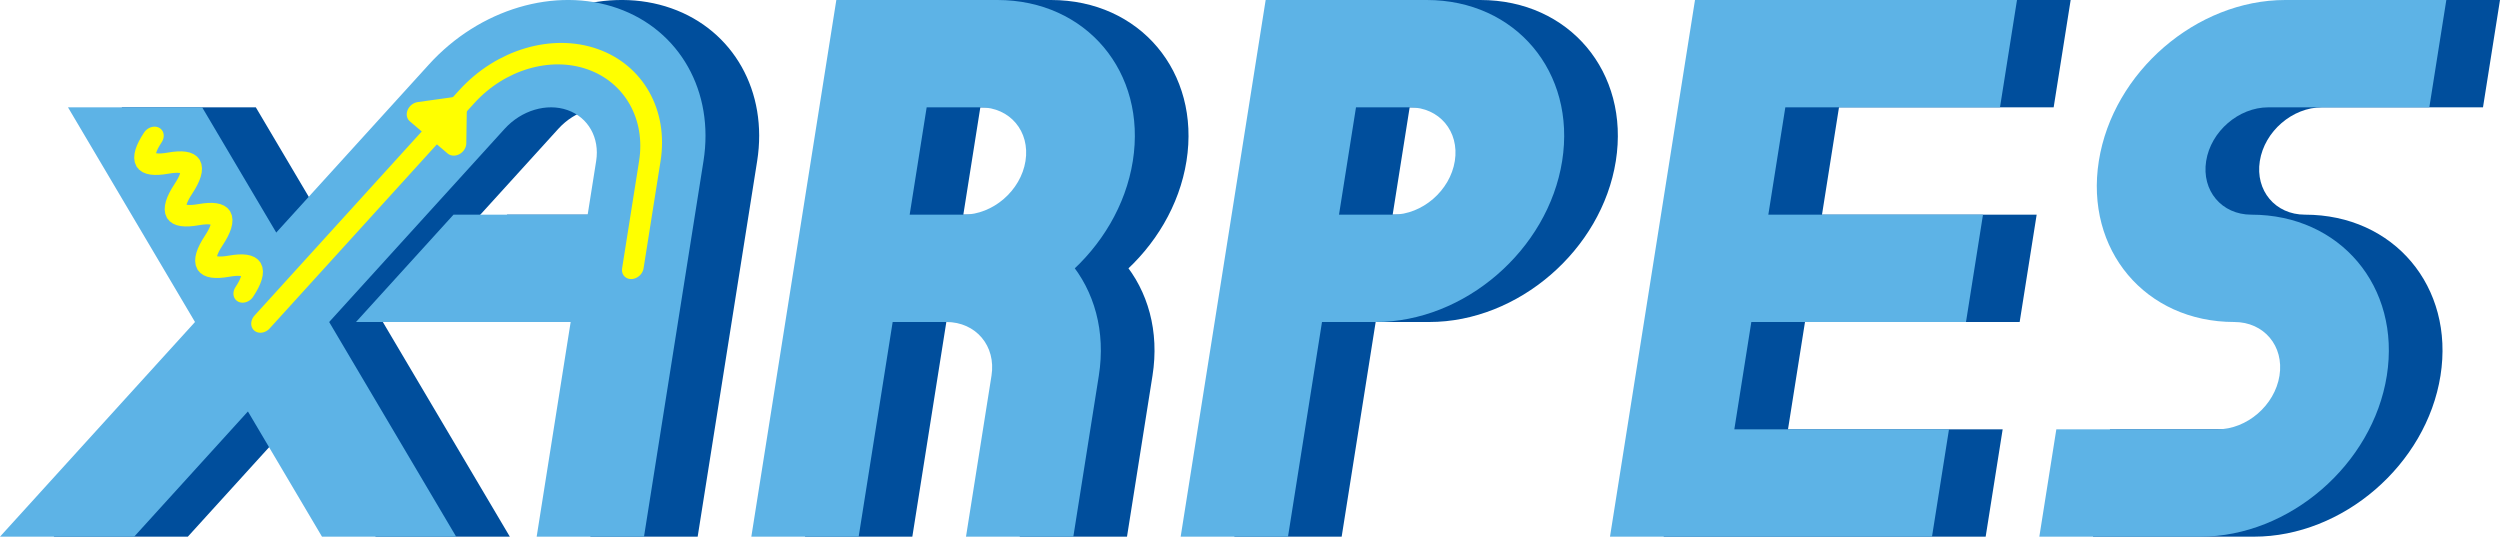
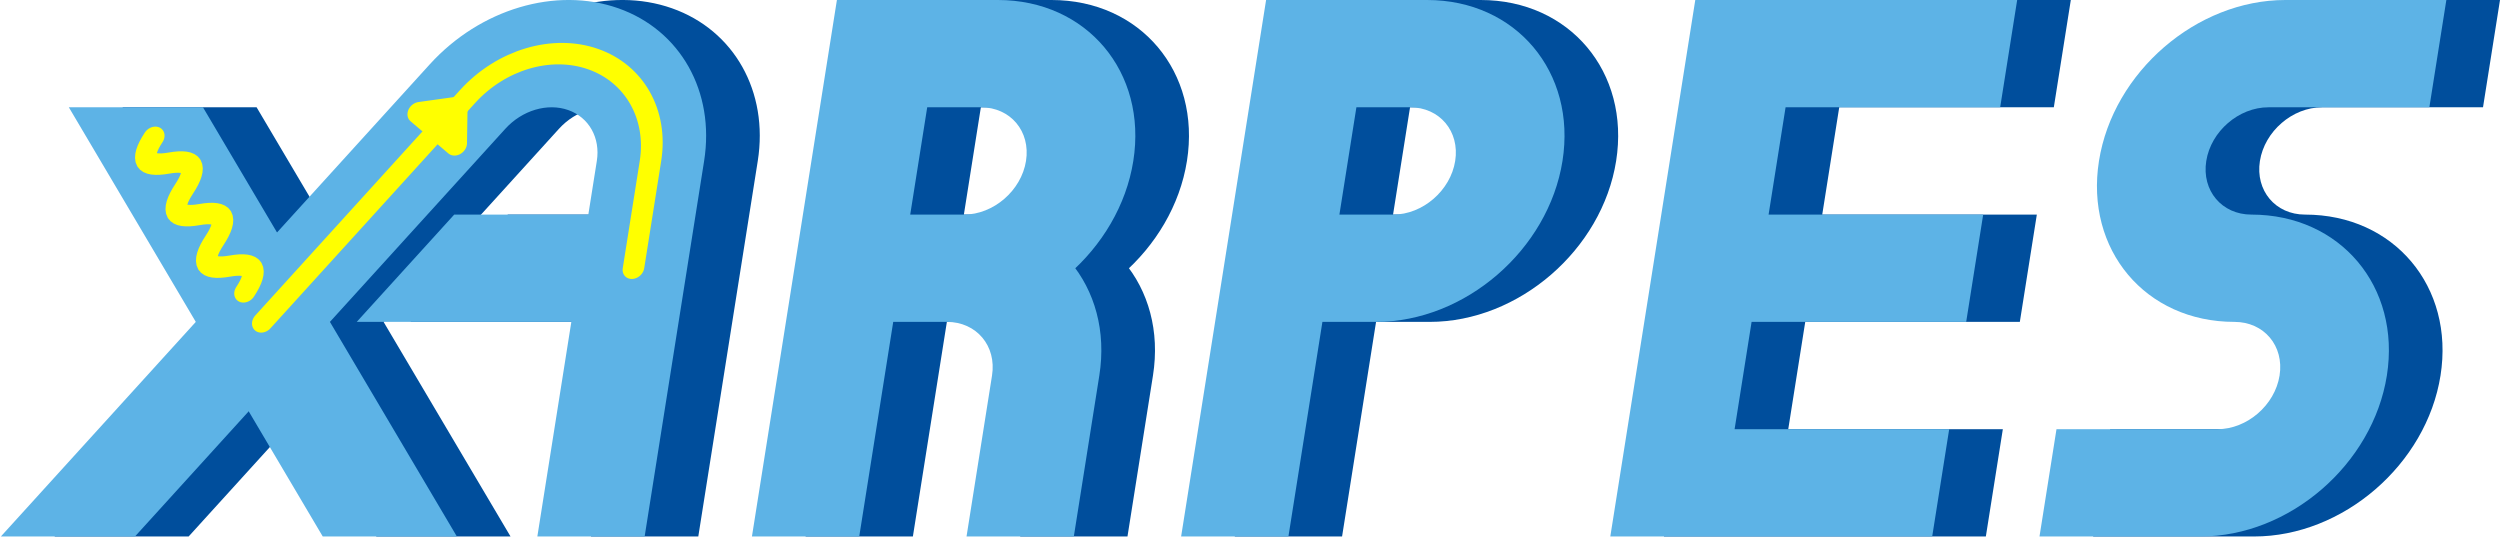
- <svg xmlns="http://www.w3.org/2000/svg" xmlns:xlink="http://www.w3.org/1999/xlink" width="465.838" height="100" viewBox="-1 -0.2 23.292 5" version="1.1" id="svg11">
-   <defs id="defs9">
+ <svg xmlns="http://www.w3.org/2000/svg" xmlns:xlink="http://www.w3.org/1999/xlink" width="466" height="100" viewBox="-0.8 0 23.3 5">
+   <defs>
    <g id="xarpes">
-       <path d="m 0,1 3,4 h 1.25 l -3,-4 z" id="path1" />
-       <path d="M 0,5 H 1.25 L 4.1,1.2 A 0.5,0.5 0 0 1 5,1.5 V 2 H 3.75 L 3,3 H 5 V 5 H 6 V 1.5 A 1.5,1.5 0 0 0 3.3,0.6 Z" id="path2" />
-       <path d="M 7,5 H 8 V 0 H 7 Z M 7,3 h 1.5 a 1.5,1.5 0 0 0 0,-3 H 7 v 1 h 1.5 a 0.5,0.5 0 0 1 0,1 H 7 Z M 7,3 H 8.5 A 0.5,0.5 0 0 1 9,3.5 V 5 h 1 V 3.5 A 1.5,1.5 0 0 0 8.5,2 H 7 Z" id="path3" />
-       <path d="m 11,5 h 1 V 0 h -1 z m 0,-2 h 1.5 a 1.5,1.5 0 0 0 0,-3 H 11 v 1 h 1.5 a 0.5,0.5 0 0 1 0,1 H 11 Z" id="path4" />
-       <path d="m 15,5 h 3 V 4 H 16 V 3 h 2 V 2 H 16 V 1 h 2 V 0 h -3 z" id="path5" />
-       <path d="m 19,5 h 1.5 a 1.5,1.5 0 0 0 0,-3 0.5,0.5 0 0 1 0,-1 H 22 V 0 h -1.5 a 1.5,1.5 0 0 0 0,3 0.5,0.5 0 0 1 0,1 H 19 Z" id="path6" />
+       <path d="M0,1 l3,4 h1.25 l-3,-4 z" />
+       <path d="M0,5 h1.25 l2.85,-3.8 a0.5,0.5,0,0,1,0.9,0.3 v0.5 h-1.25 l-0.75,1 h2 v2 h1 v-3.5 a1.5,1.5,0,0,0,-2.7,-0.9 z" />
+       <path d="M7,5 h1 v-5 h-1 z m0,-2 h1.5 a1.5,1.5,0,0,0,0,-3 h-1.5 v1 h1.5 a0.5,0.5,0,0,1,0,1 h-1.5 z h1.5 a0.5,0.5,0,0,1,0.5,0.5 v1.5 h1 v-1.5 a1.5,1.5,0,0,0,-1.5,-1.5 h-1.5 z" />
+       <path d="M11,5 h1 v-5 h-1 z m0,-2 h1.5 a1.5,1.5,0,0,0,0,-3 h-1.5 v1 h1.5 a0.5,0.5,0,0,1,0,1 h-1.5 z" />
+       <path d="M15,5 h3 v-1 h-2 v-1 h2 v-1 h-2 v-1 h2 v-1 h-3 z" />
+       <path d="M19,5 h1.5 a1.5,1.5,0,0,0,0,-3 a0.5,0.5,0,0,1,0,-1 h1.5 v-1 h-1.5 a1.5,1.5,0,0,0,0,3 a0.5,0.5,0,0,1,0,1 h-1.5 z" />
    </g>
    <g id="feynman" stroke-linecap="round" stroke-linejoin="round" fill="none">
-       <path d="M 2.125,3 3.7,0.9 a 1,1 0 0 1 1.8,0.6 v 1" id="path7" />
-       <path d="m 3.615,1 0.05,0.35 -0.4,-0.3 z" id="path8" />
-       <path transform="rotate(53.13,-1.312504,2.375003)" d="m -0.9,0 q 0.15,0.3 0.3,0 0.15,-0.3 0.3,0 0.15,0.3 0.3,0 0.15,-0.3 0.3,0 0.15,0.3 0.3,0 0.15,-0.3 0.3,0" id="path9" />
+       <path d="M2.125,3 l1.575,-2.1 a1,1,0,0,1,1.8,0.6 v1" />
+       <path d="M3.615,1 l0.05,0.35 l-0.4,-0.3 z" />
+       <path transform="translate(1.375, 2) rotate(53.13)" d="M-0.9,0 q0.15,0.3,0.3,0 q0.15,-0.3,0.3,0 q0.15,0.3,0.3,0 q0.15,-0.3,0.3,0 q0.15,0.3,0.3,0 q0.15,-0.3,0.3,0" />
    </g>
  </defs>
-   <use xlink:href="#xarpes" fill="#004e9c" transform="matrix(1,0,-0.1583844,1,0.2919222,-0.2)" id="use9" />
-   <use xlink:href="#xarpes" fill="#5db3e6" transform="matrix(1,0,-0.1583844,1,-0.2080778,-0.2)" id="use10" />
-   <use xlink:href="#feynman" stroke="#00214e" stroke-width="0.2" transform="matrix(1,0,-0.1583844,1,-0.2080778,-0.2)" id="use11" style="fill:#ffcc00;fill-opacity:1;stroke:#ffff00;stroke-opacity:1" />
+   <use xlink:href="#xarpes" fill="#004e9c" transform="translate(0.5) skewX(-9)" />
+   <use xlink:href="#xarpes" fill="#5db3e6" transform="skewX(-9)" />
+   <use xlink:href="#feynman" stroke="#ffff00" stroke-width="0.2" transform="skewX(-9)" />
</svg>
